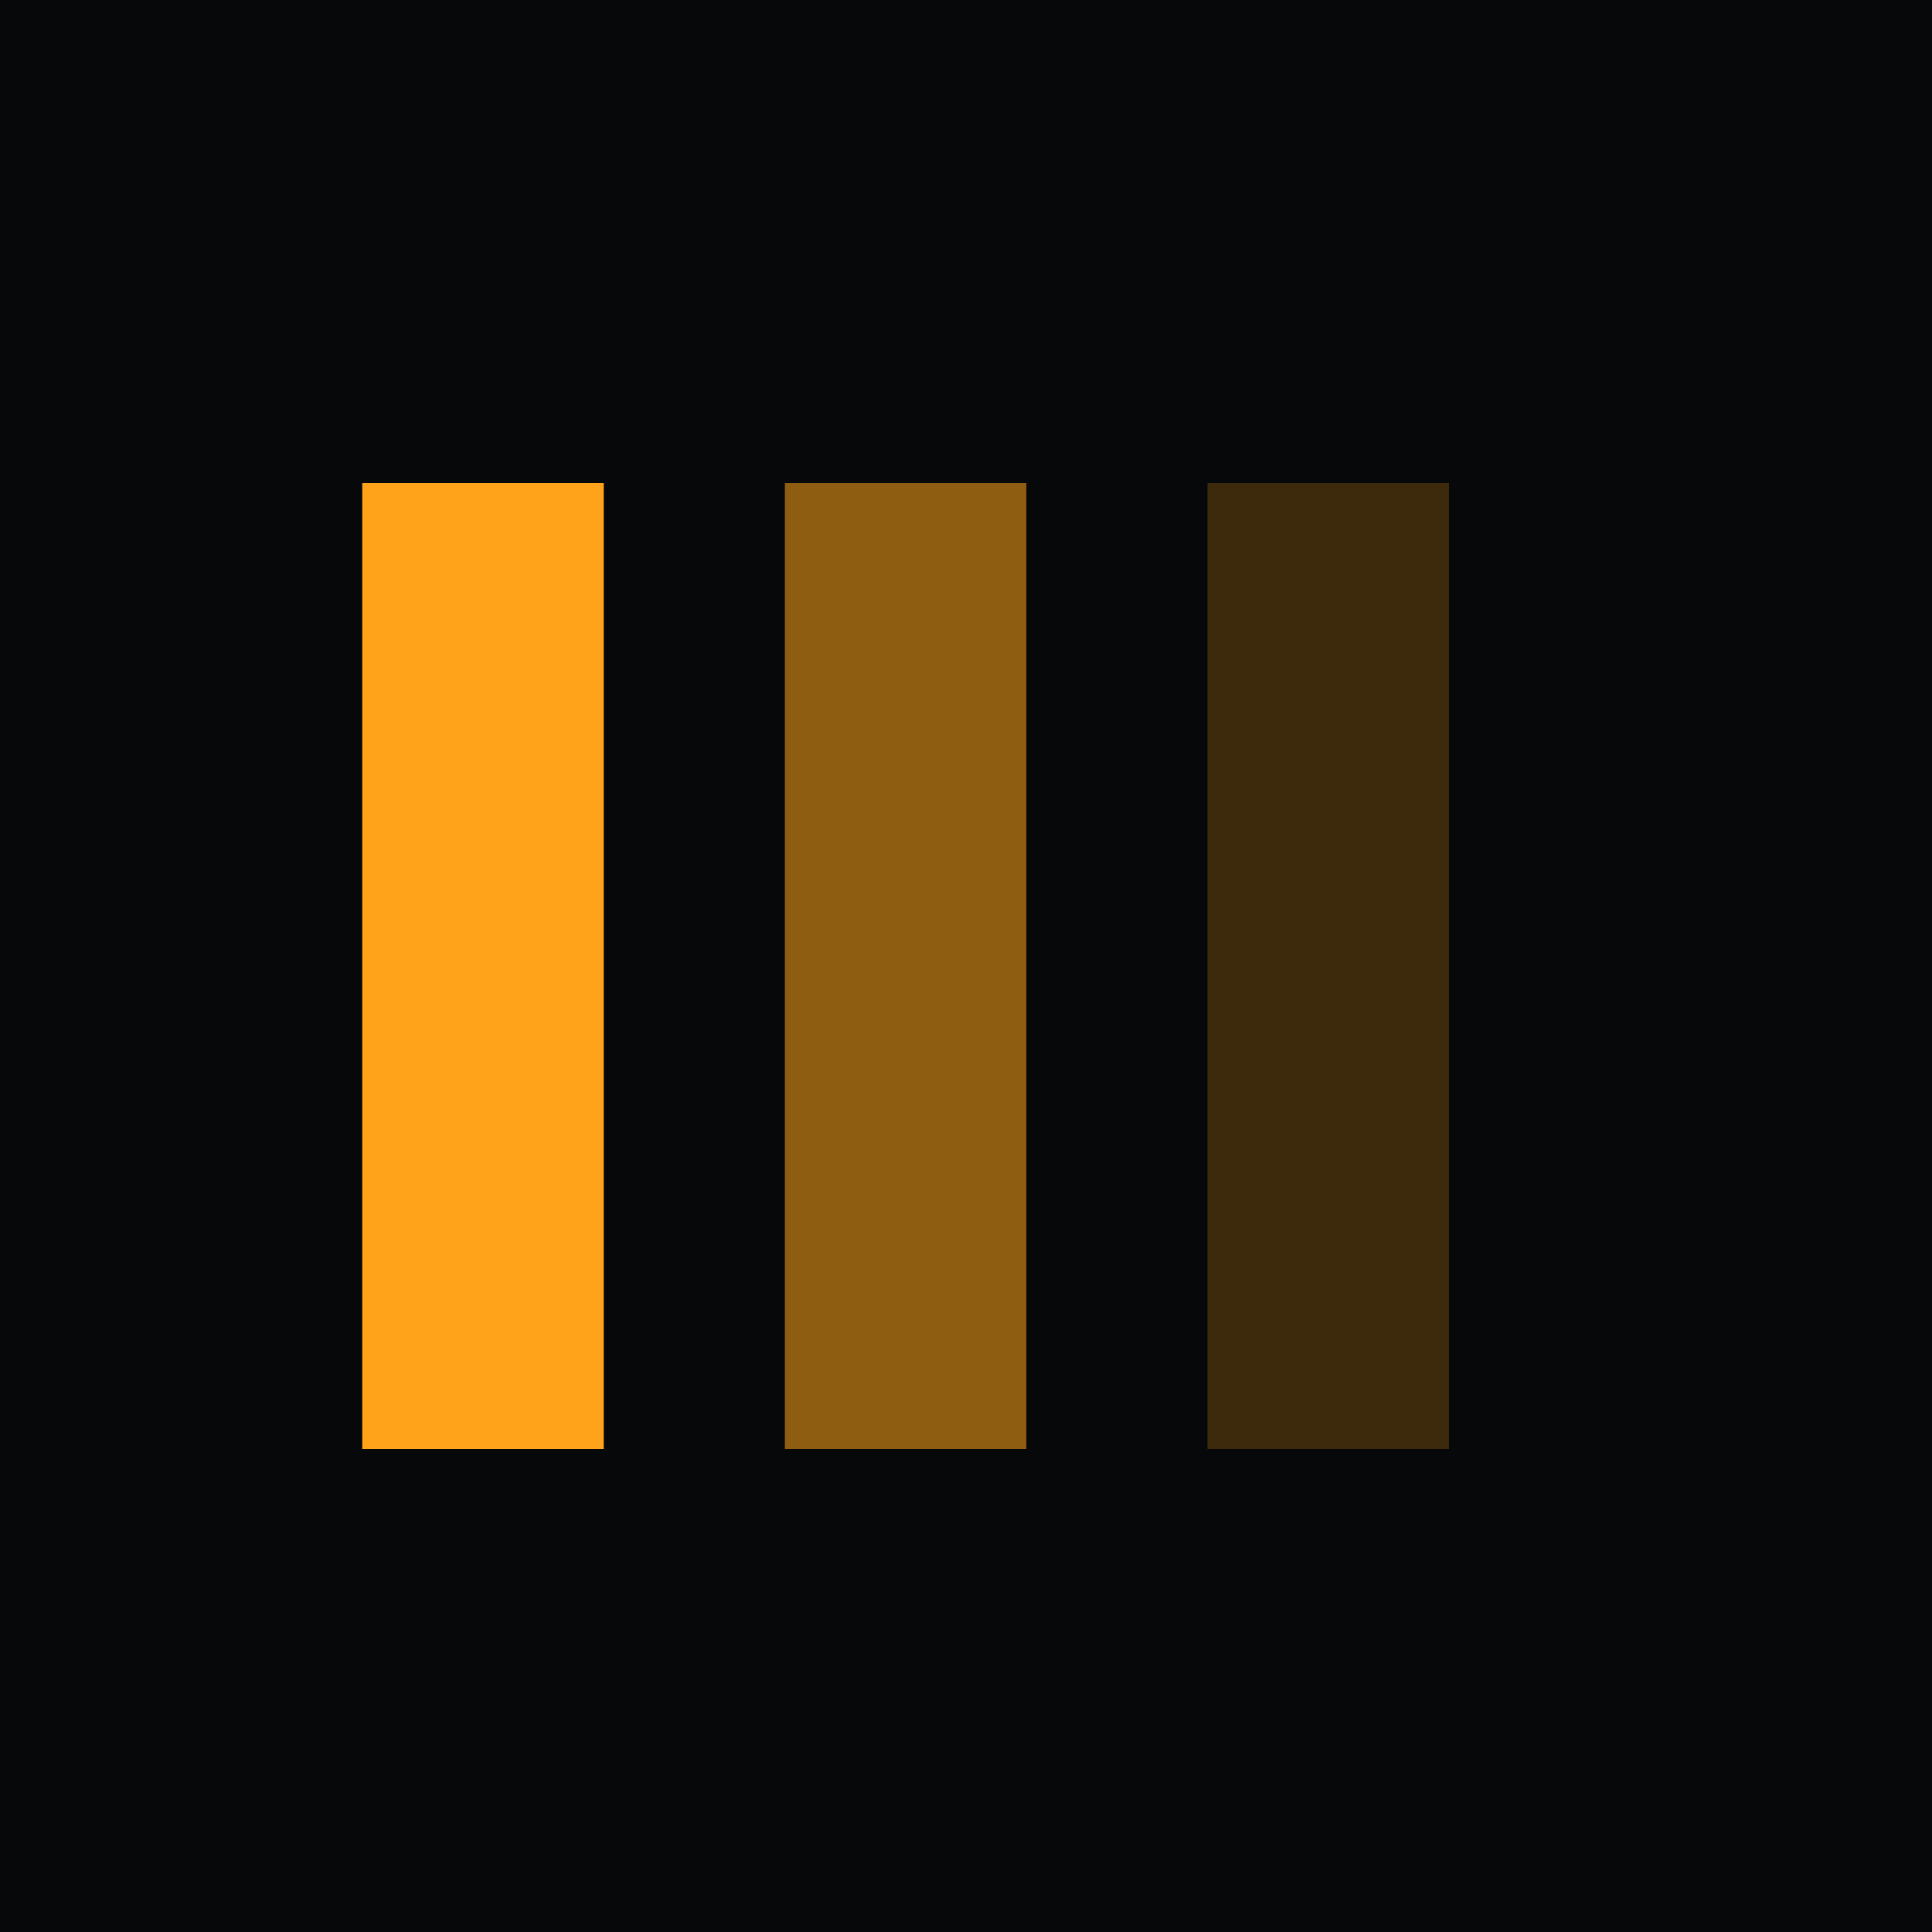
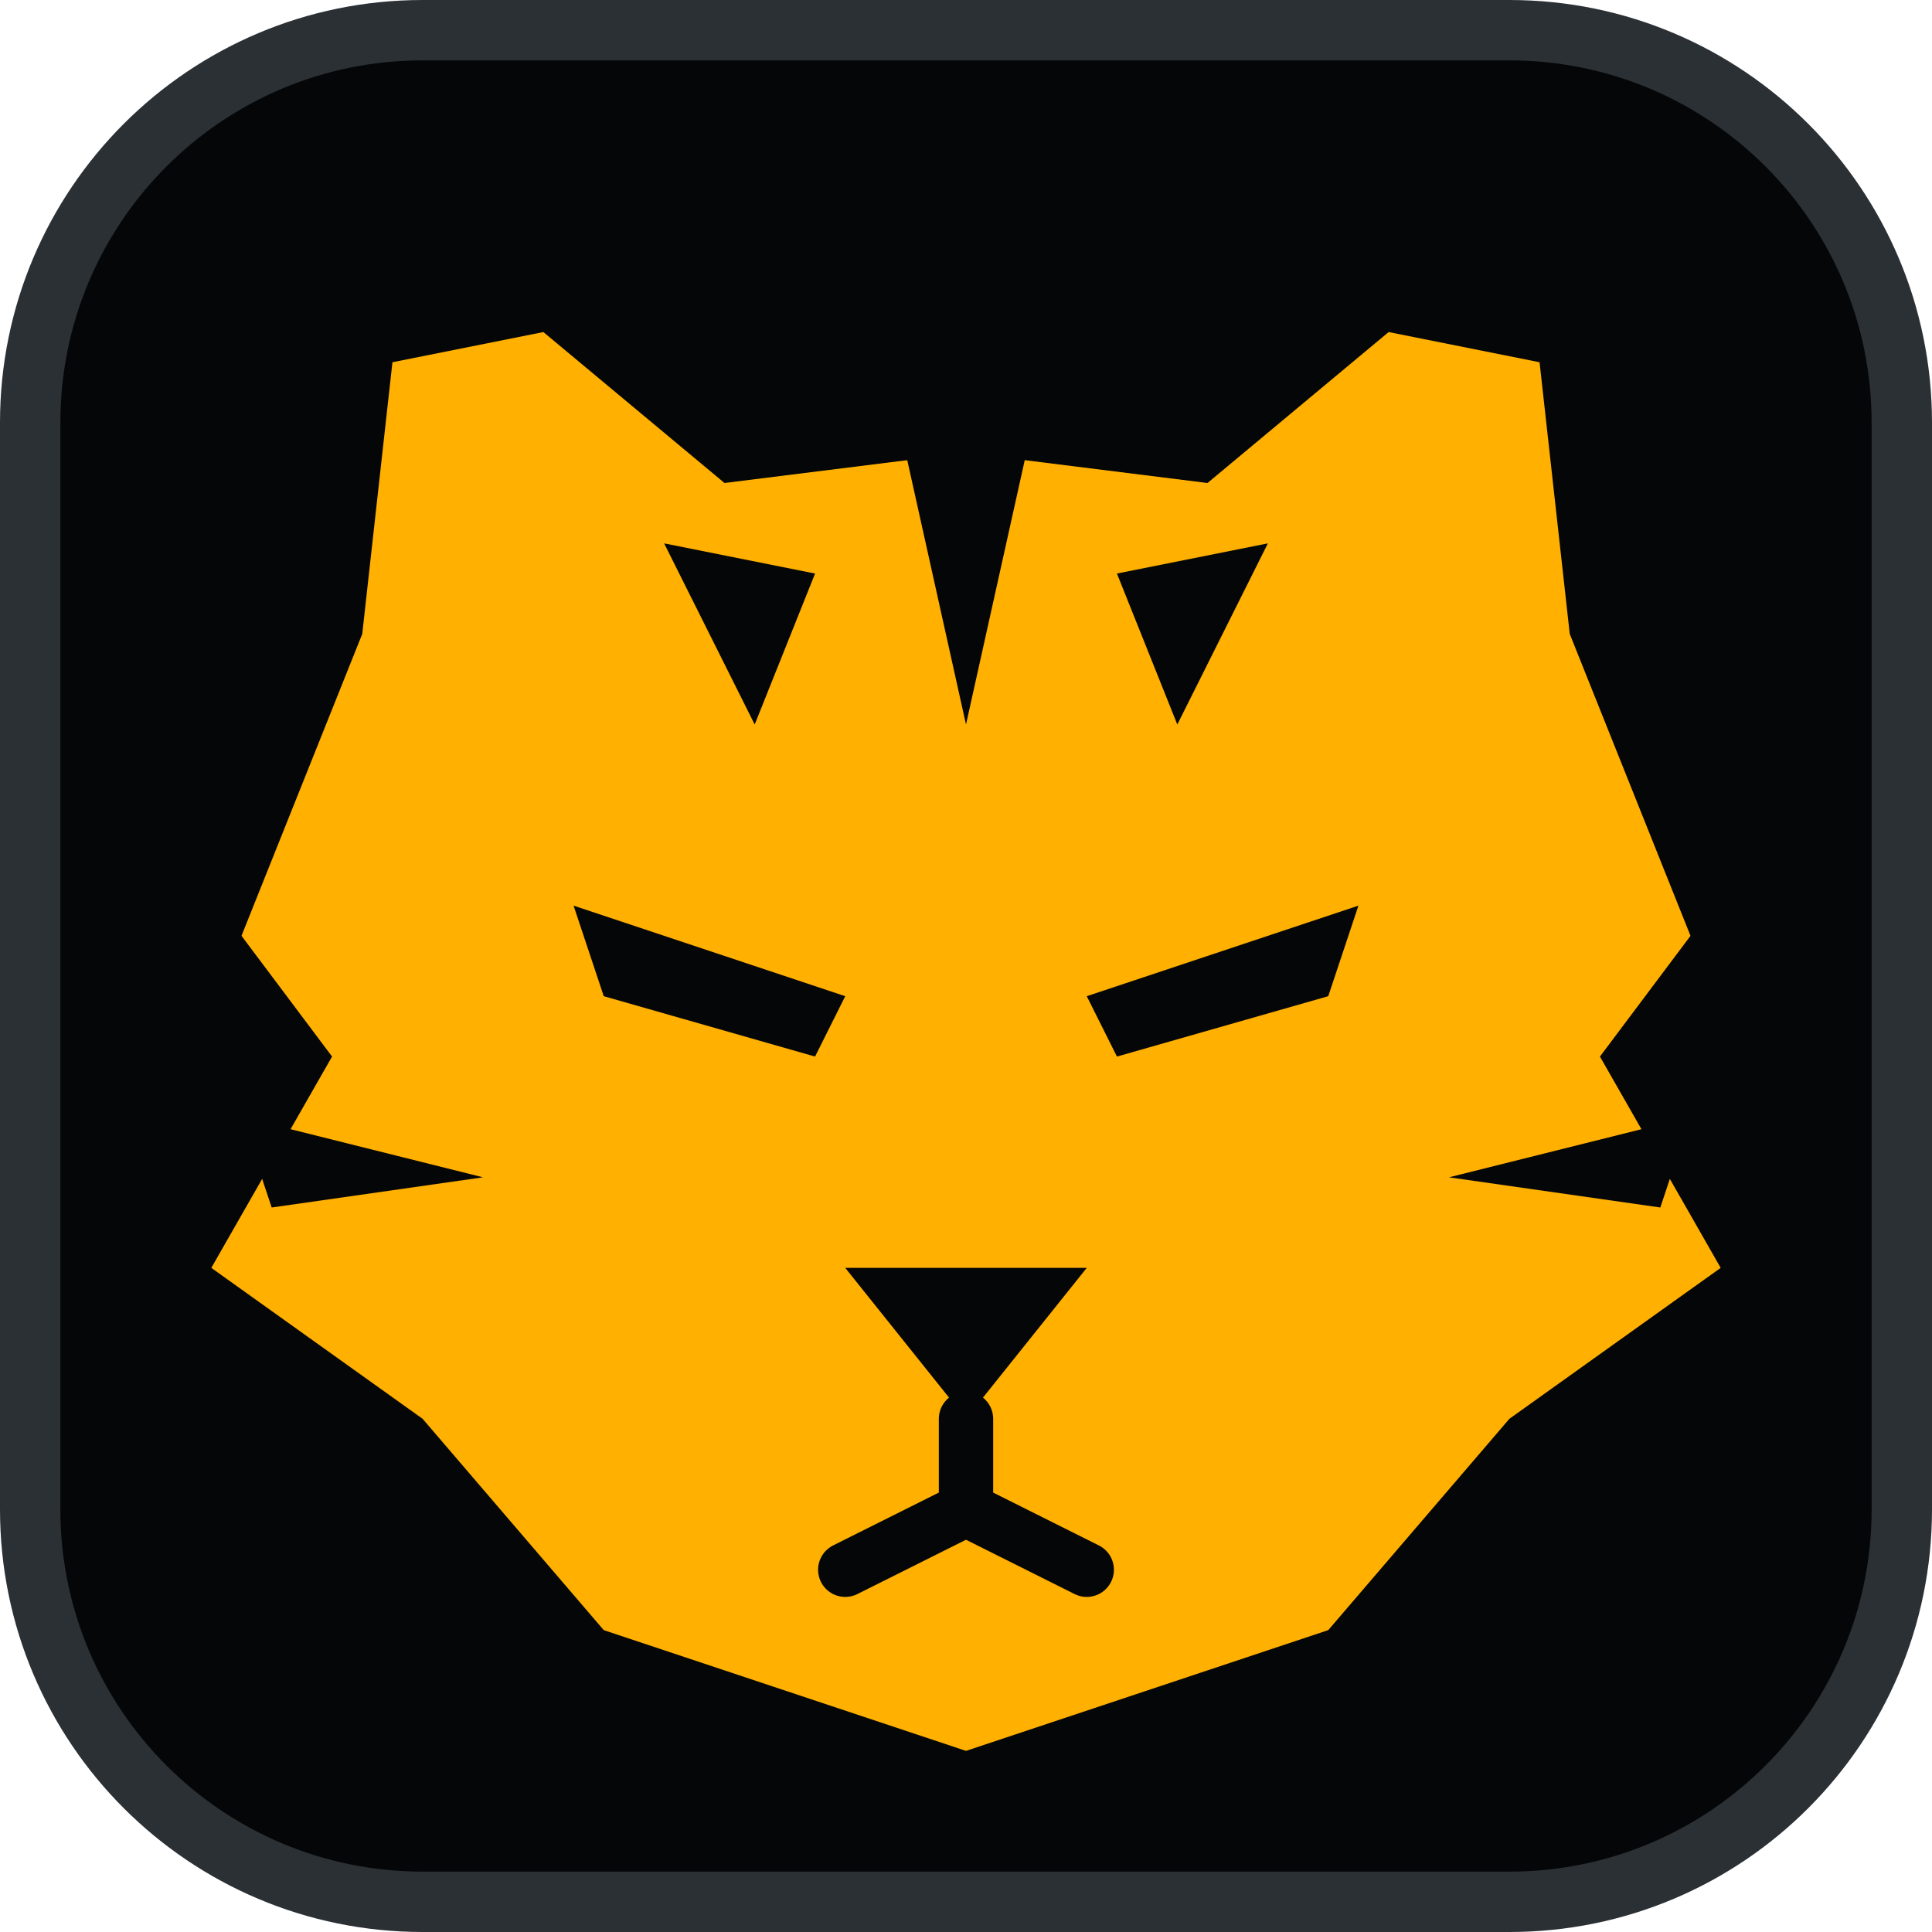
- <svg xmlns="http://www.w3.org/2000/svg" viewBox="0 0 32 32">
-   <rect width="32" height="32" fill="#070809" />
-   <rect x="6" y="8" width="4" height="16" fill="#FFA31A" />
-   <rect x="13" y="8" width="4" height="16" fill="#FFA31A" opacity="0.55" />
-   <rect x="20" y="8" width="4" height="16" fill="#FFA31A" opacity="0.22" />
+ <svg xmlns="http://www.w3.org/2000/svg" viewBox="0 0 64 64">
+   <rect x="1" y="1" width="62" height="62" rx="13" fill="#050607" stroke="#2B3035" stroke-width="2" />
+   <path fill="#FFB000" d="M32 15 24 16 18 11 13 12 12 21 8 31 11 35 7 42 14 47 20 54 32 58 44 54 50 47 57 42 53 35 56 31 52 21 51 12 46 11 40 16Z" />
+   <g fill="#050607">
+     <path d="M30 15h4l-2 9zM22 18l5 1-2 5zM42 18l-5 1 2 5zM19 30l9 3-1 2-7-2zM45 30l-9 3 1 2 7-2zM8 37l8 2-7 1zM56 37l-8 2 7 1zM28 42h8l-4 5z" />
+   </g>
+   <path d="M32 47v3m-4 2 4-2 4 2" fill="none" stroke="#050607" stroke-width="1.8" stroke-linecap="round" stroke-linejoin="round" />
</svg>
